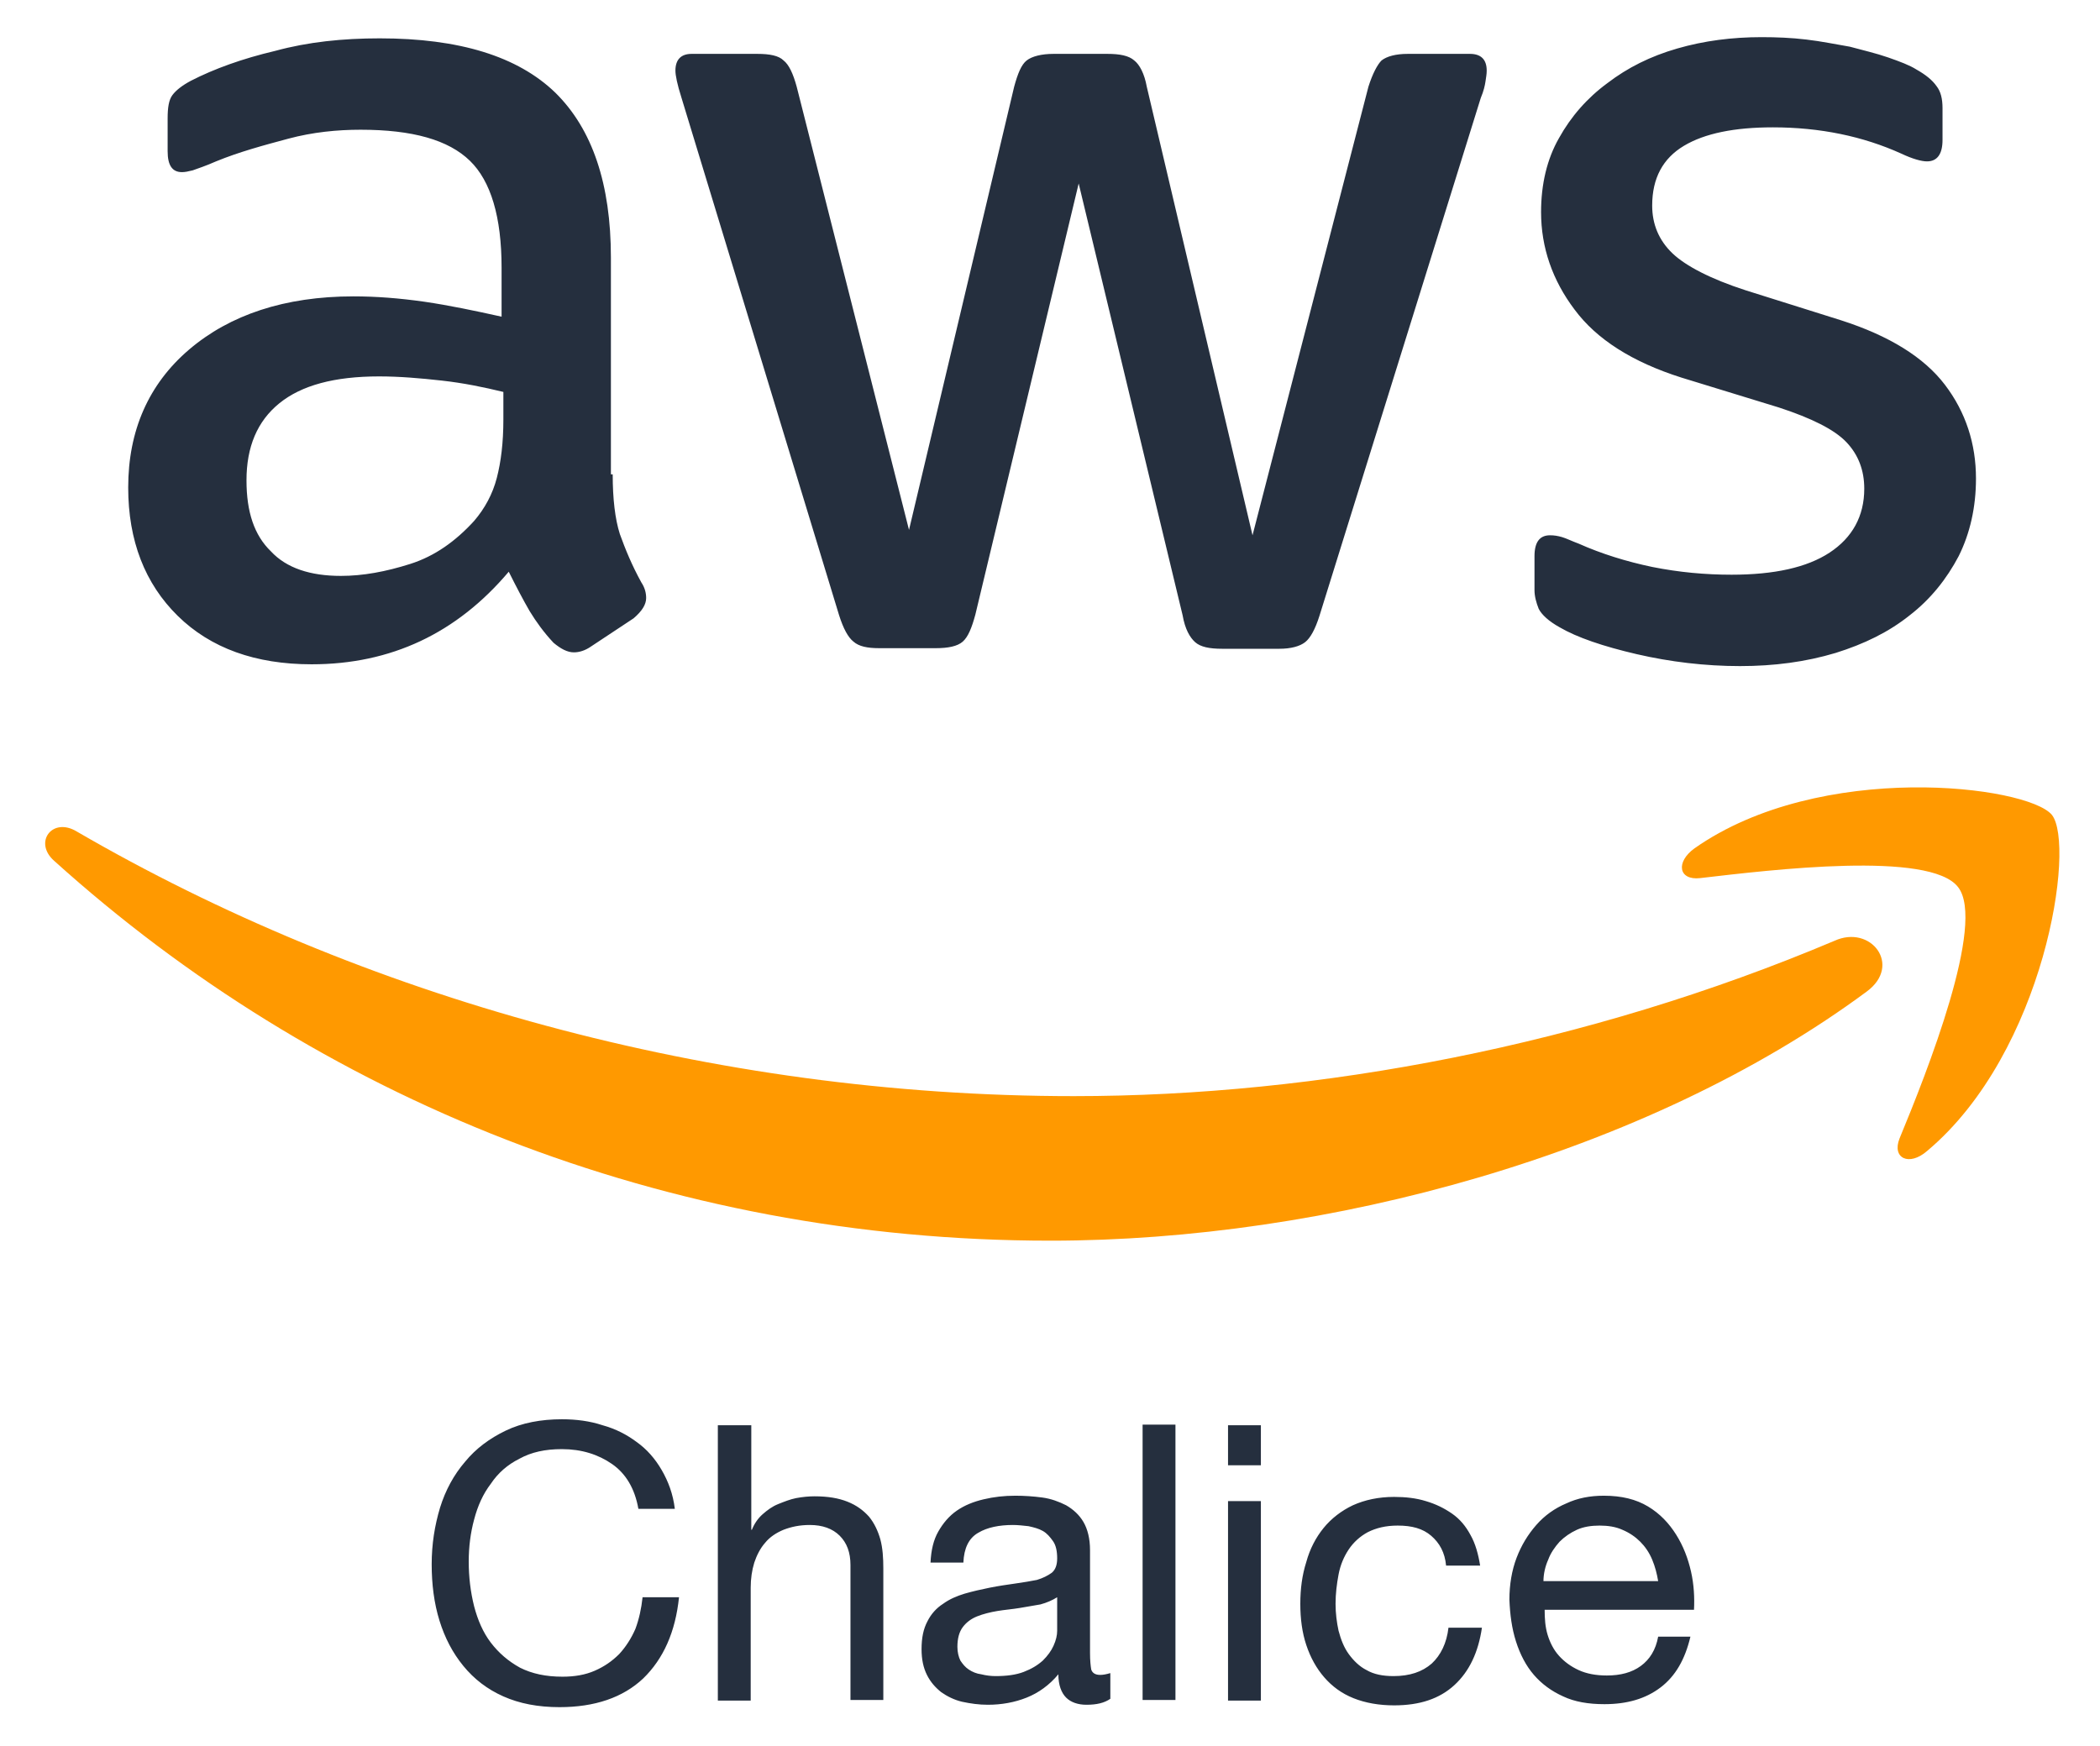
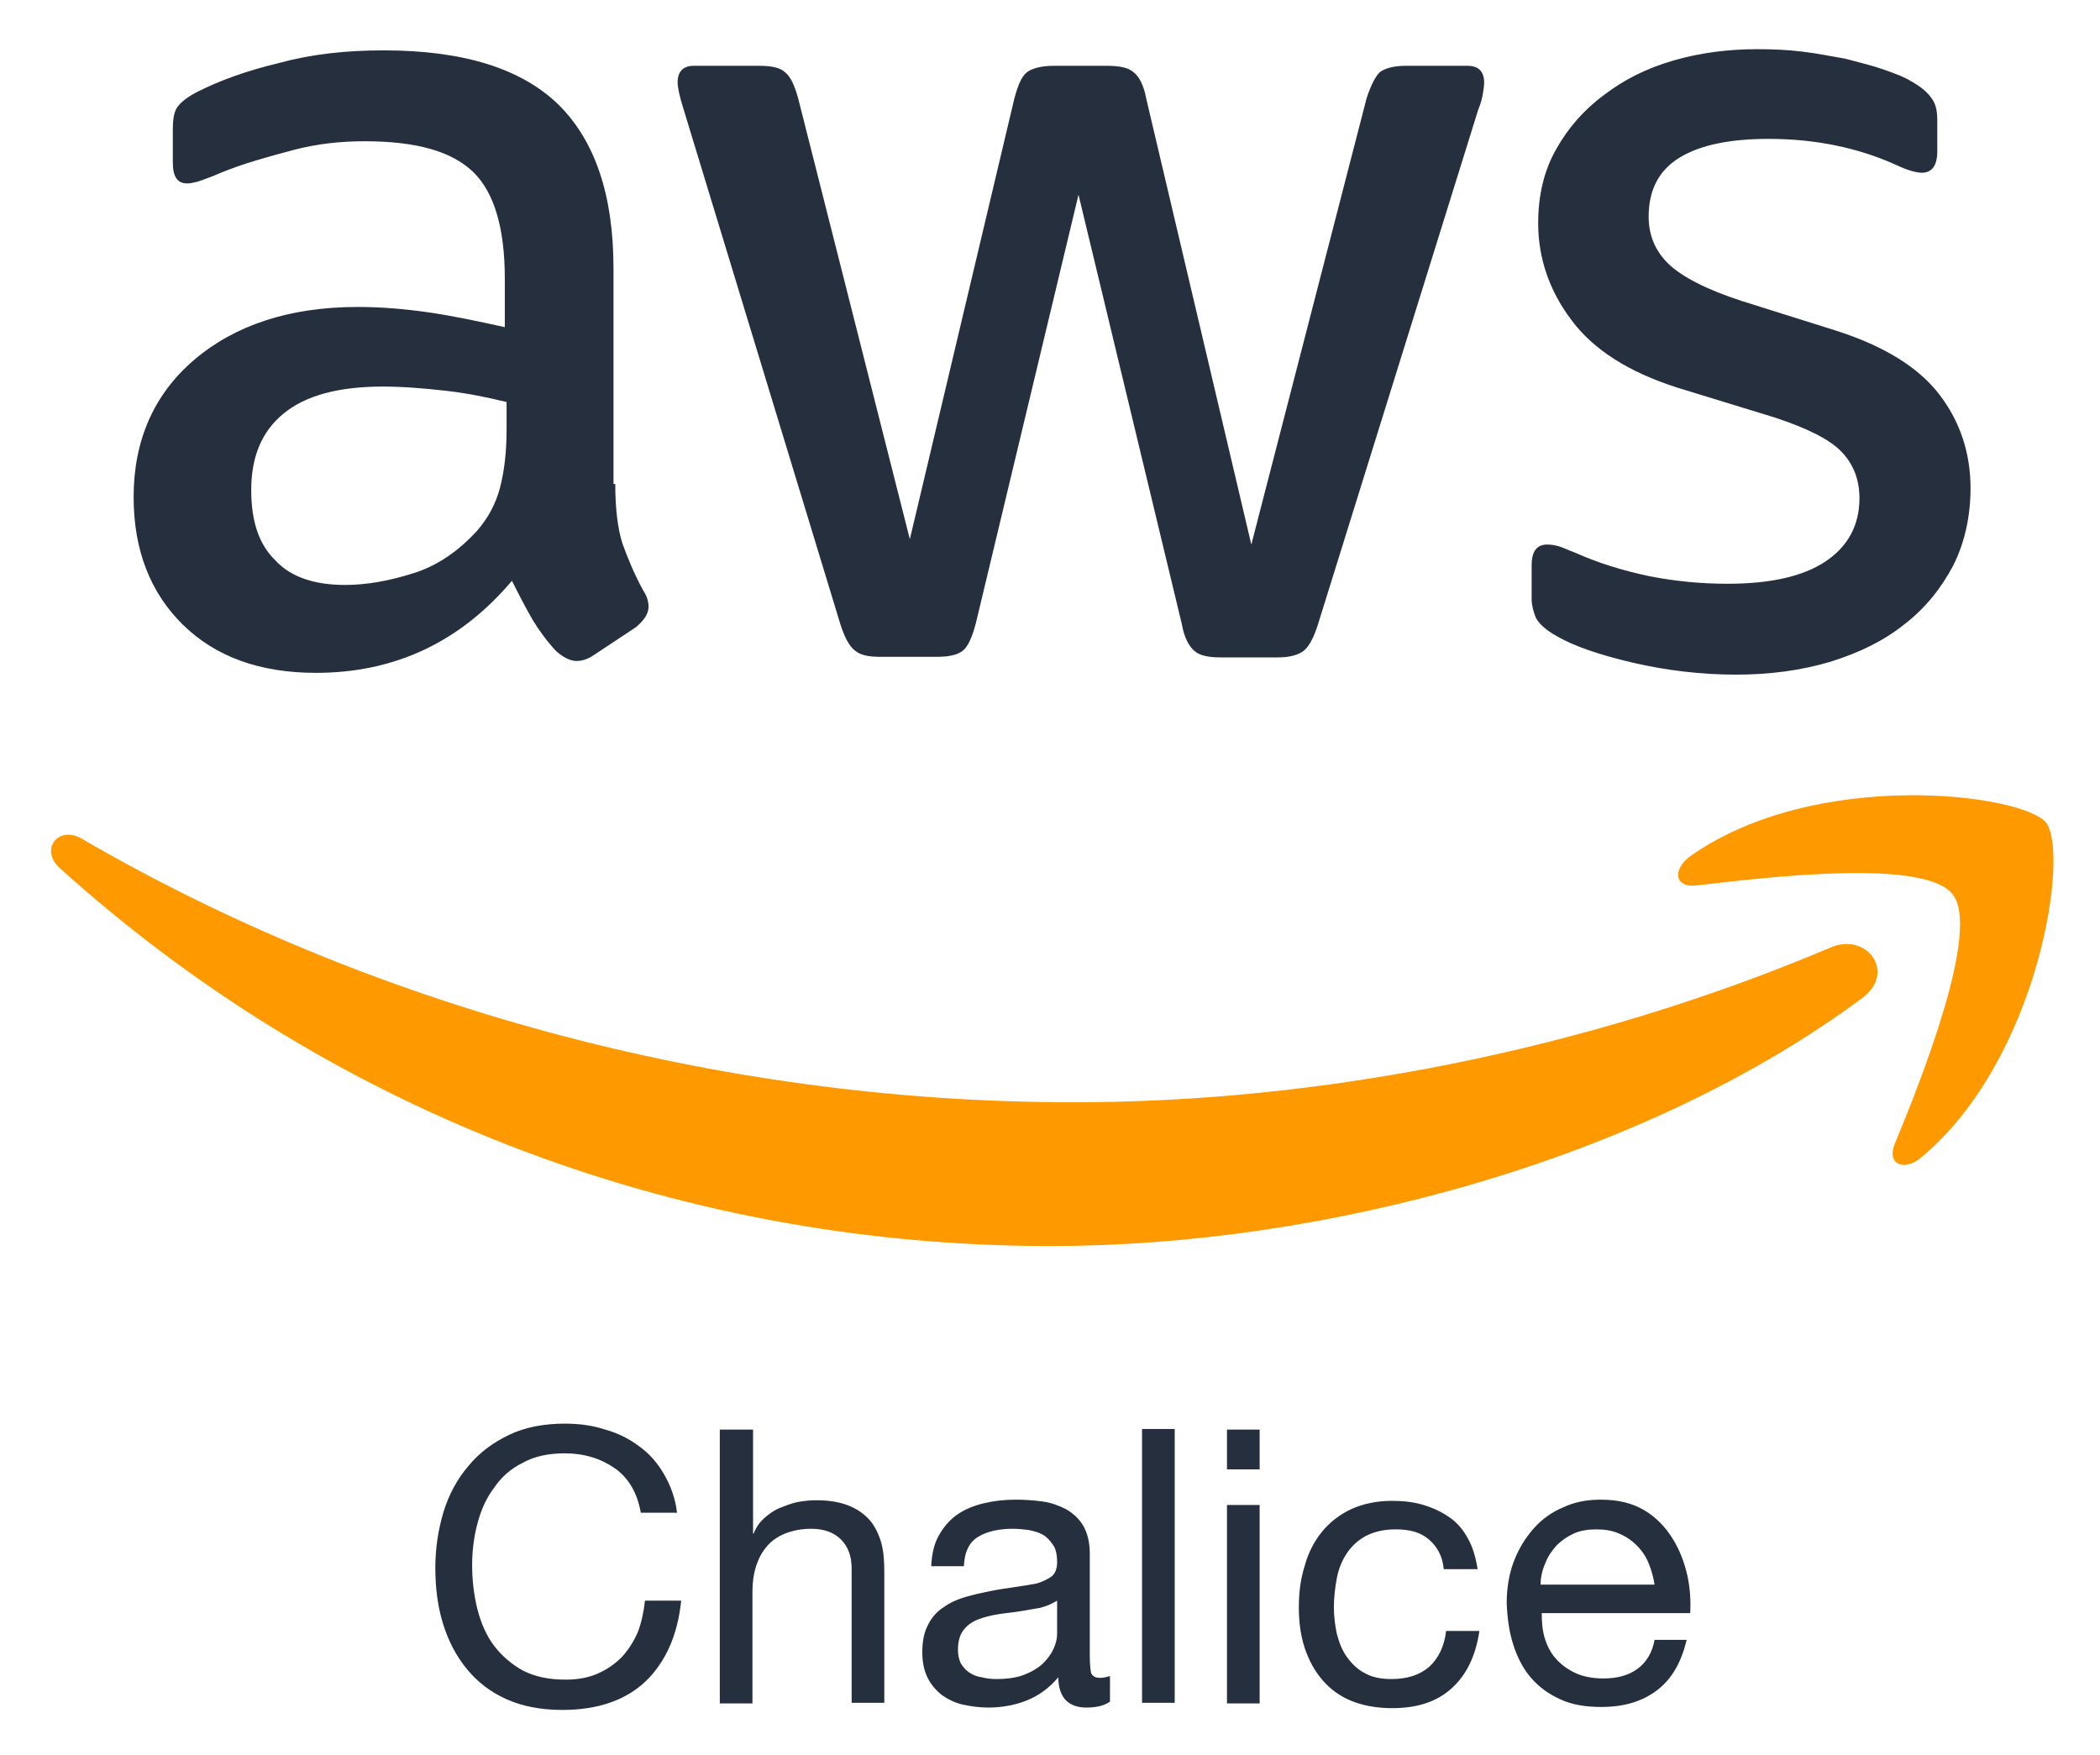
- <svg xmlns="http://www.w3.org/2000/svg" viewBox="2.24 -3.62 351.52 292.24">
+ <svg xmlns="http://www.w3.org/2000/svg" viewBox="1.20 -5.68 353.60 295.36">
  <style>.st0{fill:#252f3e}.st1{fill:#f90}</style>
  <path d="M104.8 75.8c0 4.1.4 7.5 1.2 10 .9 2.5 2 5.2 3.6 8.1.6.9.8 1.8.8 2.6 0 1.1-.7 2.2-2.1 3.4l-7.1 4.7c-1 .7-2 1-2.9 1-1.1 0-2.2-.6-3.4-1.6-1.6-1.7-2.9-3.5-4-5.3-1.1-1.9-2.2-4-3.5-6.6-8.7 10.3-19.7 15.5-33 15.5-9.4 0-16.9-2.7-22.4-8.1-5.5-5.4-8.3-12.6-8.3-21.5 0-9.5 3.4-17.3 10.2-23.1s16-8.9 27.5-8.9c3.8 0 7.7.3 11.9.9 4.1.6 8.4 1.5 12.9 2.5v-8.2c0-8.5-1.8-14.5-5.3-17.9-3.6-3.5-9.6-5.2-18.3-5.2-3.9 0-8 .4-12.1 1.5s-8.2 2.2-12.1 3.8c-1.8.8-3.1 1.2-3.9 1.5-.8.2-1.3.3-1.8.3-1.6 0-2.4-1.1-2.4-3.5v-5.5c0-1.8.2-3.1.8-3.9s1.6-1.6 3.1-2.4c3.9-2 8.6-3.7 14.1-5 5.5-1.5 11.3-2.1 17.5-2.1 13.3 0 23.1 3 29.4 9.1 6.2 6.1 9.3 15.3 9.3 27.6v36.3h.3zm-45.5 17c3.7 0 7.5-.7 11.6-2s7.6-3.8 10.7-7.2c1.8-2.1 3.1-4.5 3.8-7.2.7-2.7 1.1-5.9 1.1-9.8V62c-3.3-.8-6.7-1.5-10.3-1.9-3.6-.4-7.1-.7-10.5-.7-7.5 0-13 1.5-16.7 4.5-3.7 3-5.5 7.3-5.5 12.9 0 5.3 1.3 9.2 4.1 11.9 2.6 2.8 6.6 4.1 11.7 4.1zm90.1 12.1c-2 0-3.4-.3-4.3-1.1-.9-.7-1.7-2.2-2.4-4.4l-26.4-86.7c-.7-2.2-1-3.7-1-4.5 0-1.8.9-2.8 2.7-2.8h11c2.1 0 3.6.3 4.4 1.1.9.7 1.6 2.2 2.2 4.4l18.8 74.2L172 10.9c.6-2.2 1.2-3.7 2.1-4.4.9-.7 2.5-1.1 4.5-1.1h9c2.1 0 3.6.3 4.5 1.1.9.7 1.7 2.2 2.1 4.4L211.9 86l19.4-75.1c.7-2.2 1.5-3.7 2.2-4.4.9-.7 2.4-1.1 4.4-1.1h10.4c1.8 0 2.8.9 2.8 2.8 0 .6-.1 1.1-.2 1.8s-.3 1.6-.8 2.8l-27 86.7c-.7 2.2-1.5 3.7-2.4 4.4-.9.7-2.4 1.1-4.3 1.1h-9.6c-2.1 0-3.6-.3-4.5-1.1s-1.7-2.2-2.1-4.5l-17.4-72.3-17.3 72.2c-.6 2.2-1.2 3.7-2.1 4.5-.9.8-2.5 1.1-4.5 1.1h-9.5zm144.1 3c-5.8 0-11.7-.7-17.3-2-5.6-1.3-10-2.8-12.9-4.5-1.8-1-3-2.1-3.5-3.1-.4-1-.7-2.1-.7-3.1v-5.7c0-2.4.9-3.5 2.6-3.5.7 0 1.3.1 2 .3.7.2 1.7.7 2.8 1.1 3.8 1.7 8 3 12.3 3.9 4.5.9 8.9 1.3 13.3 1.3 7.1 0 12.6-1.2 16.4-3.7s5.8-6.1 5.8-10.7c0-3.1-1-5.7-3-7.8-2-2.1-5.8-4-11.3-5.8l-16.3-5c-8.2-2.6-14.2-6.4-17.9-11.4-3.7-4.9-5.6-10.4-5.6-16.3 0-4.7 1-8.9 3-12.4 2-3.6 4.7-6.7 8.1-9.2 3.4-2.6 7.2-4.5 11.7-5.8 4.5-1.3 9.2-1.9 14.1-1.9 2.5 0 5 .1 7.5.4 2.6.3 4.9.8 7.3 1.2 2.2.6 4.4 1.1 6.4 1.8s3.6 1.3 4.7 2c1.6.9 2.7 1.8 3.4 2.8.7.9 1 2.1 1 3.7v5.3c0 2.4-.9 3.6-2.6 3.6-.9 0-2.4-.4-4.3-1.3-6.4-2.9-13.6-4.4-21.5-4.4-6.4 0-11.4 1-14.9 3.1s-5.3 5.4-5.3 10c0 3.1 1.1 5.8 3.4 8 2.2 2.1 6.4 4.3 12.3 6.2l15.9 5c8.1 2.6 13.9 6.2 17.4 10.8 3.5 4.6 5.2 9.9 5.2 15.7 0 4.8-1 9.2-2.9 13-2 3.8-4.7 7.2-8.2 9.9-3.5 2.8-7.6 4.8-12.4 6.3-5 1.5-10.3 2.2-16 2.2z" class="st0" />
  <path d="M314.7 162.4c-36.9 27.3-90.5 41.7-136.6 41.7-64.6 0-122.8-23.9-166.8-63.6-3.5-3.1-.3-7.4 3.8-4.9 47.5 27.6 106.2 44.3 166.9 44.3 40.9 0 85.9-8.5 127.3-26 6.1-2.8 11.4 4.1 5.4 8.5z" class="st1" />
  <path d="M330 144.9c-4.7-6.1-31.2-2.9-43.2-1.5-3.6.4-4.1-2.7-.9-5 21.1-14.8 55.7-10.5 59.8-5.6 4 5-1.1 39.7-20.9 56.3-3 2.6-5.9 1.2-4.6-2.1 4.6-11.1 14.5-36.1 9.8-42.1z" class="st1" />
  <path d="M104.7 241.5c-2.3-1.6-5.1-2.5-8.4-2.5-2.8 0-5.1.5-7.1 1.6-2 1-3.6 2.4-4.8 4.2-1.3 1.7-2.2 3.7-2.8 6-.6 2.2-.9 4.6-.9 7 0 2.6.3 5.1.9 7.5.6 2.3 1.5 4.4 2.8 6.1 1.3 1.7 2.9 3.1 4.9 4.2 2 1 4.3 1.5 7.1 1.5 2 0 3.8-.3 5.4-1 1.6-.7 2.9-1.6 4.1-2.8 1.1-1.2 2-2.6 2.7-4.2.6-1.6 1-3.4 1.2-5.3h6.1c-.6 5.8-2.6 10.3-6 13.6-3.4 3.2-8.1 4.8-14 4.8-3.6 0-6.7-.6-9.4-1.8-2.7-1.2-4.9-2.9-6.7-5.1-1.8-2.2-3.1-4.7-4-7.6-.9-2.9-1.3-6.1-1.3-9.4 0-3.4.5-6.5 1.4-9.5.9-2.9 2.3-5.5 4.2-7.7 1.8-2.2 4.1-3.9 6.8-5.2 2.7-1.3 5.9-1.9 9.4-1.9 2.4 0 4.7.3 6.8 1 2.2.6 4.1 1.6 5.7 2.8 1.7 1.2 3.1 2.8 4.2 4.7 1.1 1.9 1.9 4 2.2 6.5h-6.1c-.6-3.4-2.1-5.9-4.4-7.5zm23.3-6.6v17.6h.1c.4-1 1-1.9 1.8-2.6.8-.7 1.6-1.3 2.6-1.7s2-.8 3-1c1.1-.2 2.1-.3 3.1-.3 2.2 0 4 .3 5.5.9 1.5.6 2.6 1.4 3.6 2.5.9 1.1 1.5 2.4 1.9 3.8.4 1.5.5 3.1.5 4.9v22h-5.5v-22.6c0-2.1-.6-3.7-1.8-4.9-1.2-1.2-2.9-1.8-5-1.8-1.7 0-3.1.3-4.4.8-1.2.5-2.3 1.2-3.1 2.2-.8.9-1.4 2.1-1.8 3.3-.4 1.3-.6 2.7-.6 4.2v18.9h-5.5V235h5.6zm56.1 46.9c-1.4 0-2.6-.4-3.4-1.2-.8-.8-1.3-2.1-1.3-3.9-1.5 1.8-3.3 3.1-5.3 3.9-2 .8-4.2 1.2-6.5 1.2-1.5 0-2.9-.2-4.3-.5-1.3-.3-2.5-.9-3.5-1.6-1-.8-1.8-1.7-2.4-2.9-.6-1.2-.9-2.6-.9-4.3 0-1.9.3-3.4 1-4.7.6-1.2 1.5-2.2 2.6-2.9 1.1-.8 2.3-1.3 3.6-1.7 1.4-.4 2.7-.7 4.2-1 1.5-.3 2.9-.5 4.3-.7 1.4-.2 2.6-.4 3.6-.6 1-.3 1.8-.7 2.5-1.2.6-.5.9-1.3.9-2.4 0-1.2-.2-2.2-.7-2.9-.5-.7-1-1.3-1.7-1.7s-1.5-.6-2.4-.8c-.9-.1-1.8-.2-2.6-.2-2.3 0-4.3.4-5.8 1.3-1.6.9-2.4 2.6-2.5 5H158c.1-2.1.5-3.8 1.3-5.2.8-1.4 1.8-2.6 3.1-3.5 1.3-.9 2.8-1.5 4.5-1.9 1.7-.4 3.4-.6 5.3-.6 1.5 0 3 .1 4.5.3 1.5.2 2.8.7 4 1.3 1.2.7 2.2 1.6 2.9 2.8.7 1.2 1.1 2.8 1.1 4.7v17.2c0 1.3.1 2.2.2 2.8.2.6.7.9 1.5.9.5 0 1-.1 1.7-.3v4.3c-1 .7-2.3 1-4 1zm-7.7-16.8c-1.1.2-2.3.4-3.5.6-1.2.2-2.5.3-3.7.5-1.2.2-2.4.5-3.4.9s-1.8 1-2.4 1.8c-.6.8-.9 1.9-.9 3.3 0 .9.2 1.7.5 2.3.4.6.8 1.1 1.4 1.5.6.4 1.3.7 2.1.8.8.2 1.6.3 2.4.3 1.8 0 3.4-.2 4.7-.7 1.3-.5 2.3-1.1 3.2-1.9.8-.8 1.4-1.6 1.8-2.5.4-.9.6-1.7.6-2.5v-5.6c-.8.5-1.7.9-2.8 1.2zm22.6-30.1V281h-5.5v-46.1h5.5zm8.8 6.8V235h5.5v6.7h-5.5zm5.5 6v33.4h-5.5v-33.4h5.5zm28.5 5.8c-1.4-1.2-3.2-1.7-5.6-1.7-2 0-3.6.4-5 1.1-1.3.7-2.4 1.7-3.2 2.9-.8 1.2-1.4 2.6-1.7 4.2-.3 1.6-.5 3.2-.5 4.9 0 1.6.2 3.1.5 4.5.4 1.5.9 2.8 1.7 3.9.8 1.1 1.8 2.1 3 2.7 1.2.7 2.7 1 4.5 1 2.7 0 4.8-.7 6.4-2.1 1.5-1.4 2.5-3.4 2.8-6h5.6c-.6 4.1-2.1 7.3-4.6 9.6s-5.8 3.4-10.1 3.4c-2.5 0-4.8-.4-6.8-1.2-2-.8-3.6-2-4.9-3.5-1.3-1.5-2.3-3.3-3-5.4-.7-2.1-1-4.4-1-6.9s.3-4.8 1-7c.6-2.2 1.6-4.1 2.9-5.7 1.3-1.6 3-2.9 4.9-3.8 2-.9 4.3-1.4 6.9-1.4 1.9 0 3.7.2 5.3.7 1.7.5 3.1 1.2 4.4 2.1 1.3.9 2.3 2.1 3.1 3.6.8 1.4 1.3 3.2 1.6 5.1h-5.7c-.2-2.2-1.1-3.8-2.5-5zm38.4 25.4c-2.5 1.9-5.6 2.8-9.4 2.8-2.7 0-5-.4-6.9-1.3-2-.9-3.6-2.1-4.9-3.6s-2.3-3.4-3-5.6-1-4.5-1.1-7c0-2.5.4-4.9 1.2-7 .8-2.1 1.9-3.9 3.3-5.5s3.1-2.8 5-3.6c1.9-.9 4-1.3 6.3-1.3 3 0 5.4.6 7.4 1.8 2 1.2 3.5 2.8 4.7 4.7 1.2 1.9 2 4 2.5 6.2s.6 4.4.5 6.4h-25c0 1.5.1 2.9.5 4.2.4 1.3 1 2.5 1.9 3.5.9 1 2 1.8 3.3 2.4 1.3.6 2.9.9 4.7.9 2.3 0 4.2-.5 5.7-1.6s2.5-2.7 2.9-4.9h5.4c-.9 3.8-2.5 6.6-5 8.5zm-1.4-21.4c-.5-1.2-1.2-2.2-2-3s-1.8-1.5-3-2c-1.1-.5-2.4-.7-3.8-.7s-2.7.2-3.8.7c-1.1.5-2.1 1.2-2.9 2-.8.9-1.5 1.9-1.9 3-.5 1.1-.8 2.4-.8 3.6h19.2c-.2-1.2-.5-2.4-1-3.6z" class="st0" />
</svg>
